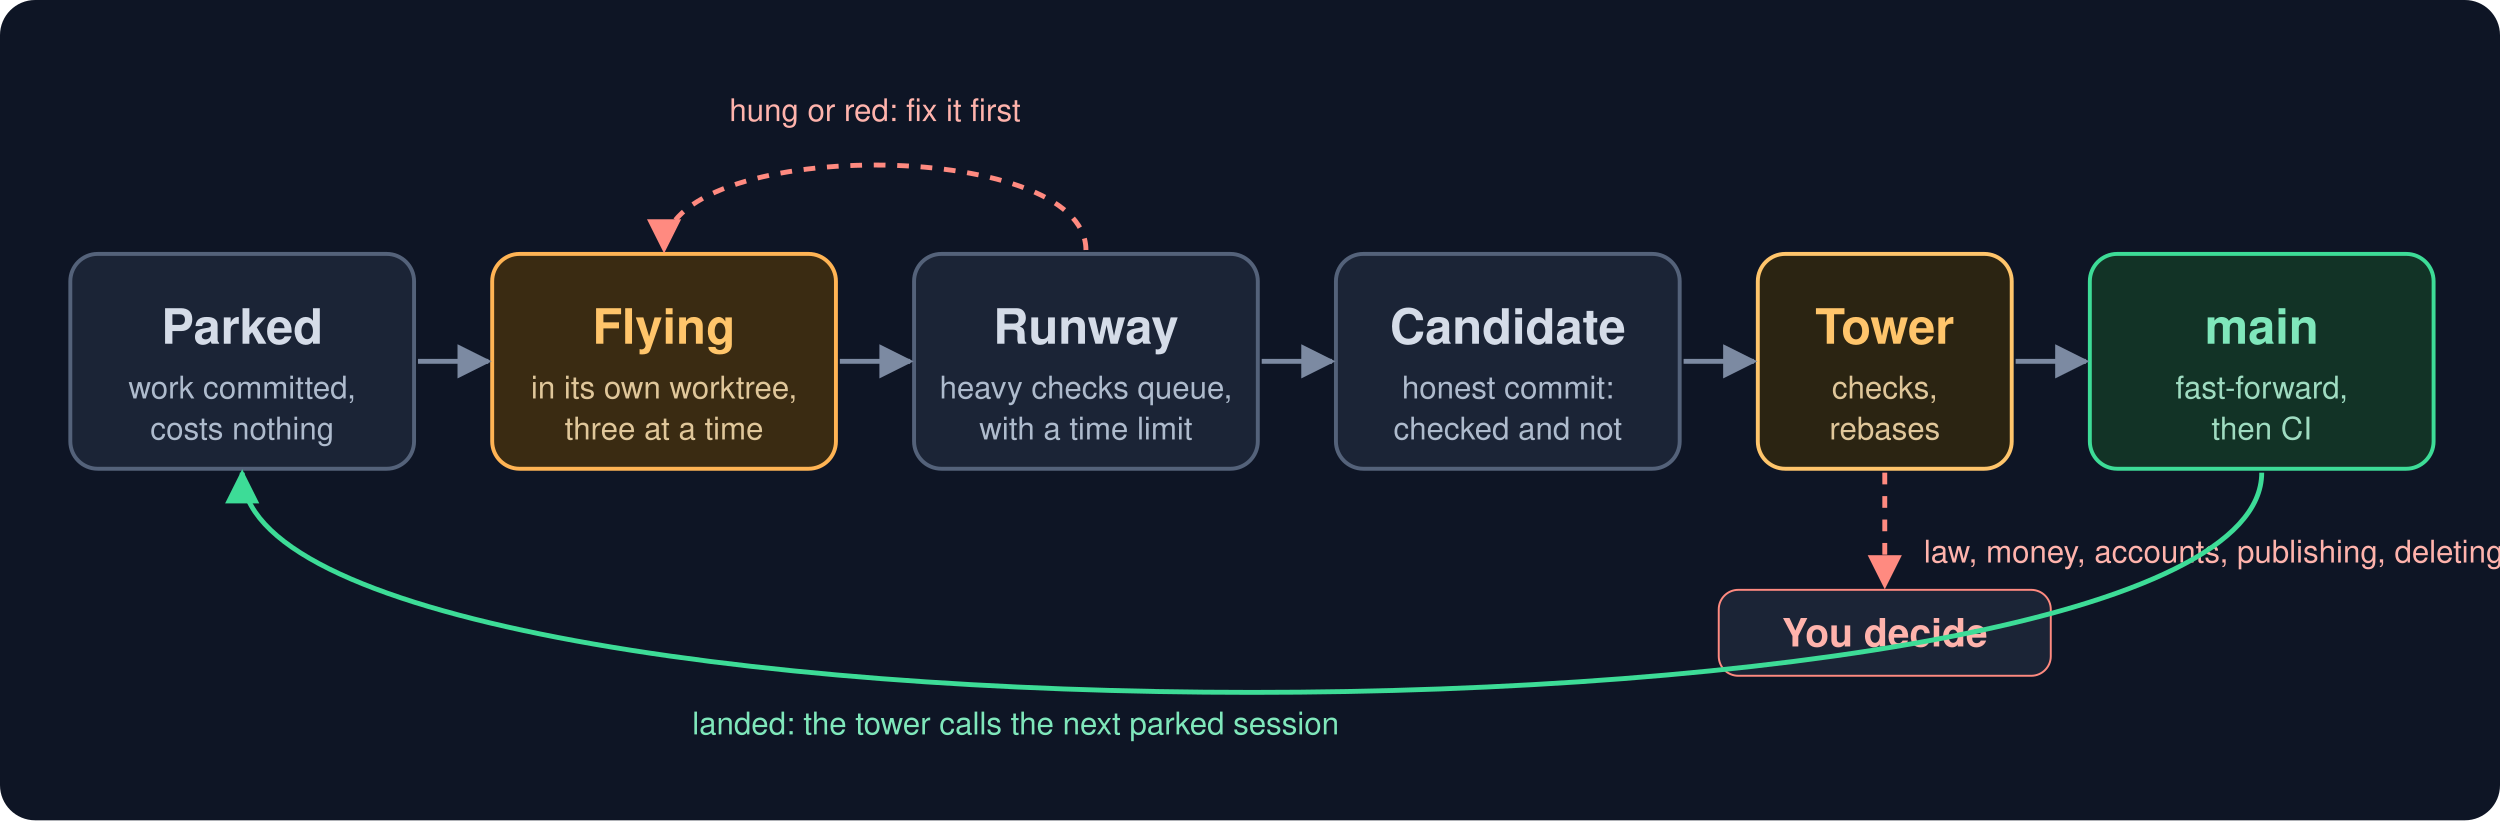
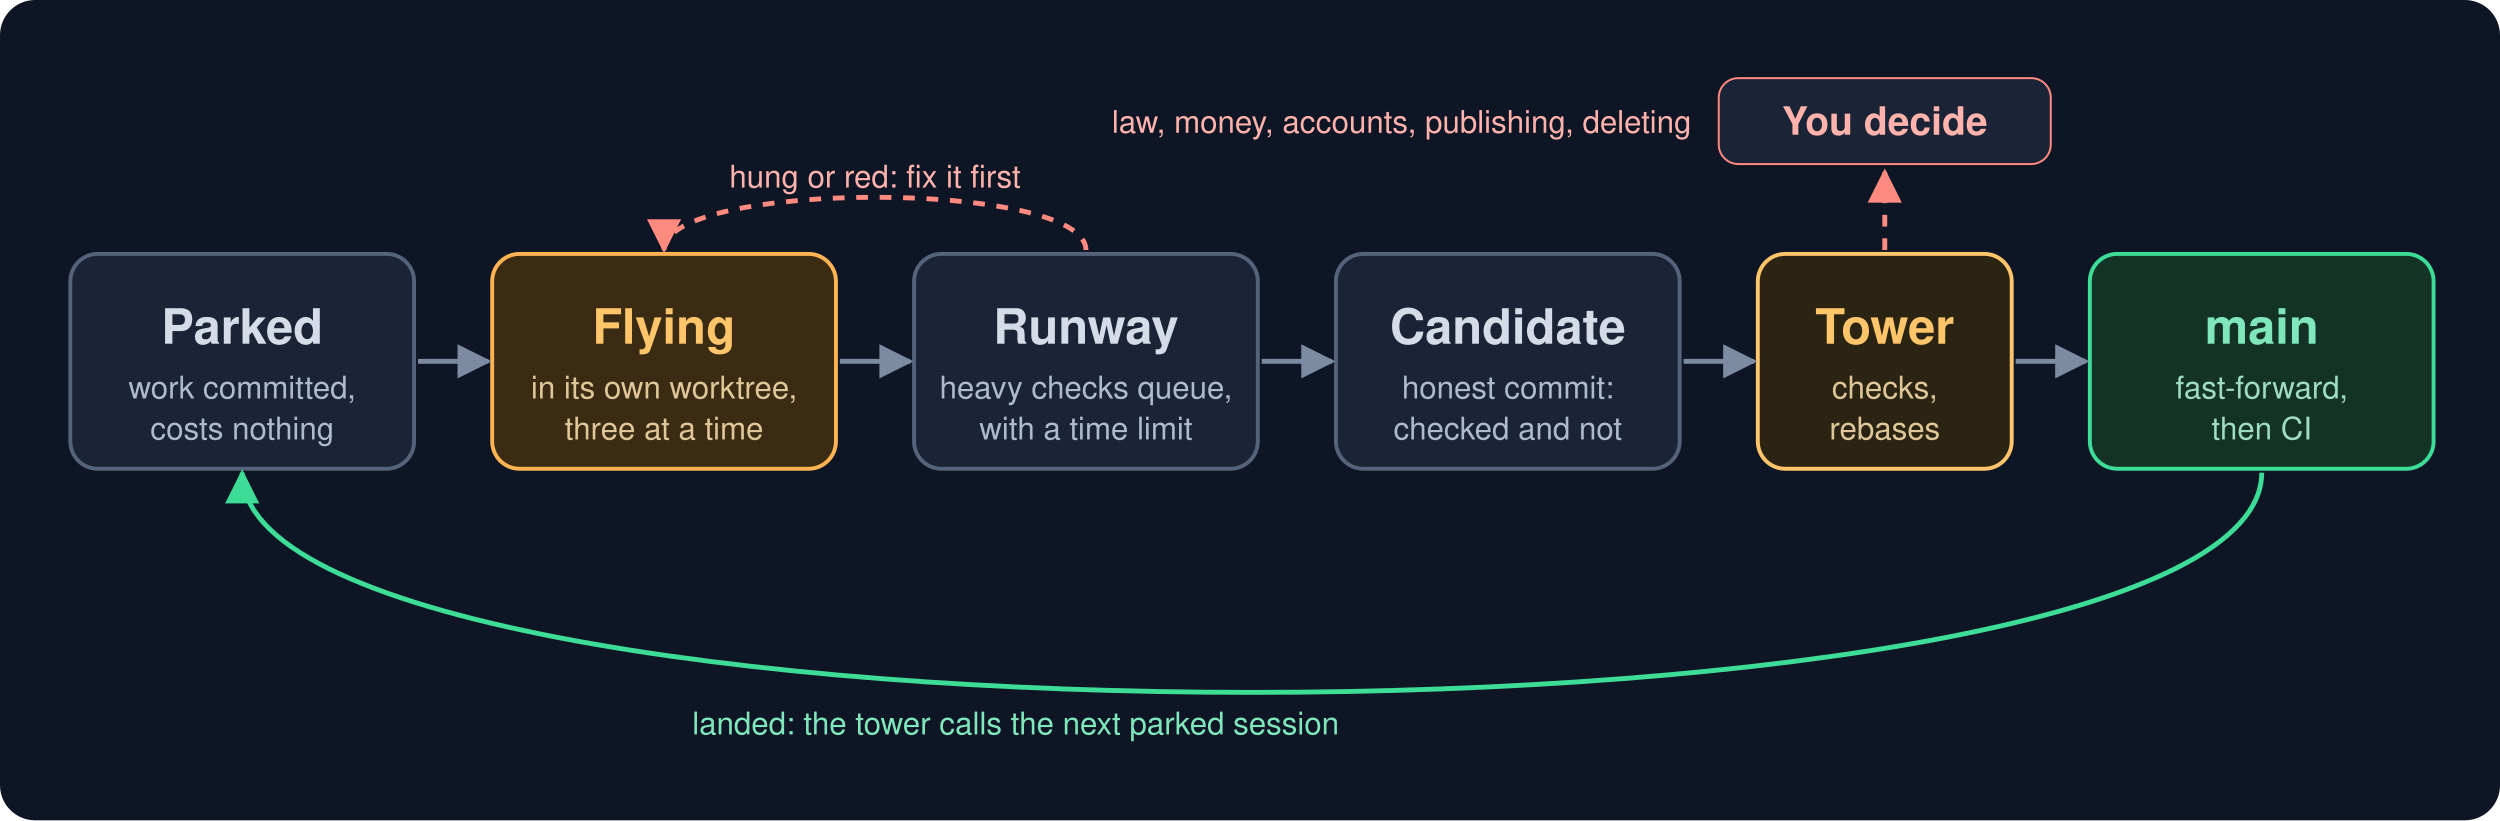
<svg xmlns="http://www.w3.org/2000/svg" viewBox="0 0 1280 420" width="1280" height="420" role="img" aria-label="Life of a piece of work: parked, flying, runway, candidate, tower, main. A hung check goes back to flying. Questions about law, money, accounts, publishing and deletion go to you. After each landing the tower calls the next parked session.">
  <defs>
    <marker id="g" viewBox="0 0 10 10" refX="9" refY="5" markerWidth="7" markerHeight="7" orient="auto">
      <path d="M0,0 L10,5 L0,10 z" fill="#7C8AA2" />
    </marker>
    <marker id="o" viewBox="0 0 10 10" refX="9" refY="5" markerWidth="7" markerHeight="7" orient="auto">
      <path d="M0,0 L10,5 L0,10 z" fill="#FF8A80" />
    </marker>
    <marker id="t" viewBox="0 0 10 10" refX="9" refY="5" markerWidth="7" markerHeight="7" orient="auto">
      <path d="M0,0 L10,5 L0,10 z" fill="#3DDC97" />
    </marker>
    <style>
      text{font-family:-apple-system,BlinkMacSystemFont,"Segoe UI",Helvetica,Arial,sans-serif}
      .t{font-size:25px;font-weight:700}.s{font-size:16px;fill:#AEBBCD}.l{font-size:16px;fill:#8E9CB3}
    </style>
  </defs>
  <rect width="1280" height="420" rx="18" fill="#0E1525" />
  <g stroke-width="2">
    <rect x="36" y="130" width="176" height="110" rx="14" fill="#1B2436" stroke="#54627A" />
    <rect x="252" y="130" width="176" height="110" rx="14" fill="#3A2B12" stroke="#FFB454" />
    <rect x="468" y="130" width="176" height="110" rx="14" fill="#1B2436" stroke="#54627A" />
    <rect x="684" y="130" width="176" height="110" rx="14" fill="#1B2436" stroke="#54627A" />
    <rect x="900" y="130" width="130" height="110" rx="14" fill="#2B2412" stroke="#FFC56B" />
    <rect x="1070" y="130" width="176" height="110" rx="14" fill="#123326" stroke="#3DDC97" />
  </g>
  <g text-anchor="middle">
    <text x="124" y="176" class="t" fill="#D5DCE8">Parked</text>
    <text x="124" y="204" class="s">work committed,</text>
    <text x="124" y="225" class="s">costs nothing</text>
    <text x="340" y="176" class="t" fill="#FFC56B">Flying</text>
    <text x="340" y="204" class="s" style="fill:#E0C79A">in its own worktree,</text>
    <text x="340" y="225" class="s" style="fill:#E0C79A">three at a time</text>
    <text x="556" y="176" class="t" fill="#D5DCE8">Runway</text>
    <text x="556" y="204" class="s">heavy checks queue,</text>
    <text x="556" y="225" class="s">with a time limit</text>
    <text x="772" y="176" class="t" fill="#D5DCE8">Candidate</text>
    <text x="772" y="204" class="s">honest commit:</text>
    <text x="772" y="225" class="s">checked and not</text>
    <text x="965" y="176" class="t" fill="#FFC56B">Tower</text>
    <text x="965" y="204" class="s" style="fill:#E0C79A">checks,</text>
    <text x="965" y="225" class="s" style="fill:#E0C79A">rebases</text>
    <text x="1158" y="176" class="t" fill="#7FE7BB">main</text>
    <text x="1158" y="204" class="s" style="fill:#9FDCC1">fast-forward,</text>
    <text x="1158" y="225" class="s" style="fill:#9FDCC1">then CI</text>
  </g>
  <g fill="none" stroke="#7C8AA2" stroke-width="2.5" marker-end="url(#g)">
    <path d="M214,185 H250" />
    <path d="M430,185 H466" />
    <path d="M646,185 H682" />
    <path d="M862,185 H898" />
    <path d="M1032,185 H1068" />
  </g>
-   <path d="M556,128 C556,70 340,70 340,128" fill="none" stroke="#FF8A80" stroke-width="2.5" stroke-dasharray="6 6" marker-end="url(#o)" />
-   <text x="448" y="62" text-anchor="middle" class="l" style="fill:#FFB3AC">hung or red: fix it first</text>
-   <path d="M965,242 V300" fill="none" stroke="#FF8A80" stroke-width="2.5" stroke-dasharray="6 6" marker-end="url(#o)" />
-   <text x="985" y="288" class="l" style="fill:#FFB3AC">law, money, accounts, publishing, deleting</text>
-   <rect x="880" y="302" width="170" height="44" rx="10" fill="#1B2436" stroke="#FF8A80" />
-   <text x="965" y="331" text-anchor="middle" font-size="20" font-weight="700" fill="#FFB3AC">You decide</text>
+   <path d="M556,128 C556,92 340,92 340,128" fill="none" stroke="#FF8A80" stroke-width="2.5" stroke-dasharray="6 6" marker-end="url(#o)" />
+   <text x="448" y="96" text-anchor="middle" class="l" style="fill:#FFB3AC">hung or red: fix it first</text>
+   <path d="M965,128 V88" fill="none" stroke="#FF8A80" stroke-width="2.5" stroke-dasharray="6 6" marker-end="url(#o)" />
+   <rect x="880" y="40" width="170" height="44" rx="10" fill="#1B2436" stroke="#FF8A80" />
+   <text x="965" y="69" text-anchor="middle" font-size="20" font-weight="700" fill="#FFB3AC">You decide</text>
+   <text x="866" y="68" text-anchor="end" class="l" style="fill:#FFB3AC">law, money, accounts, publishing, deleting</text>
  <path d="M1158,242 C1158,392 124,392 124,242" fill="none" stroke="#3DDC97" stroke-width="2.5" marker-end="url(#t)" />
  <text x="520" y="376" text-anchor="middle" class="l" style="fill:#7FE7BB">landed: the tower calls the next parked session</text>
</svg>
